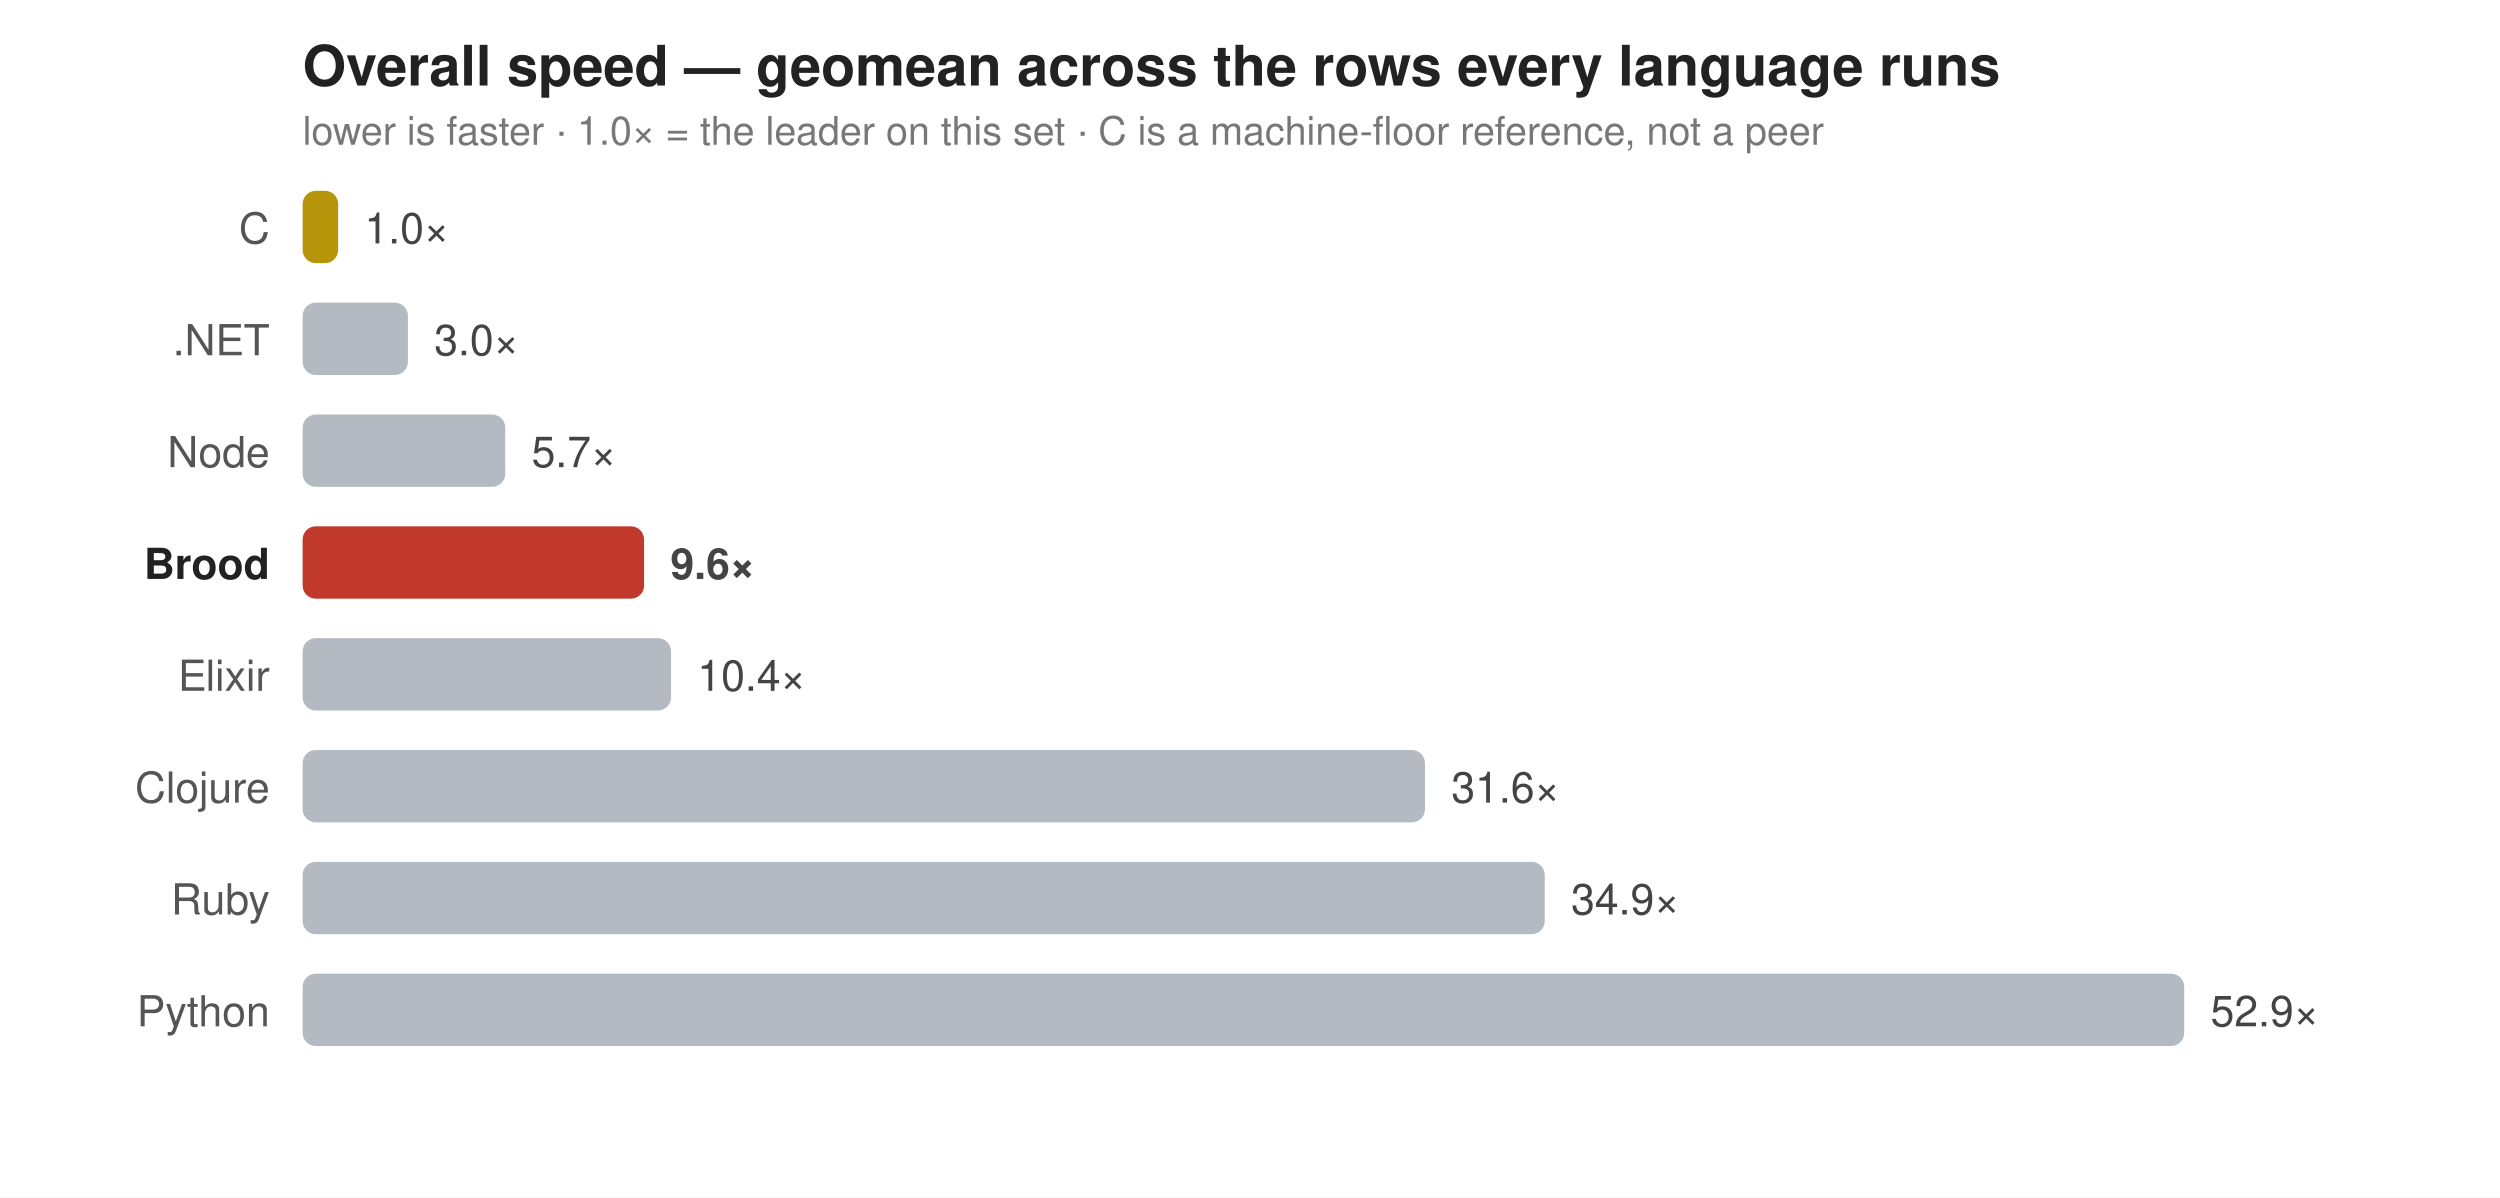
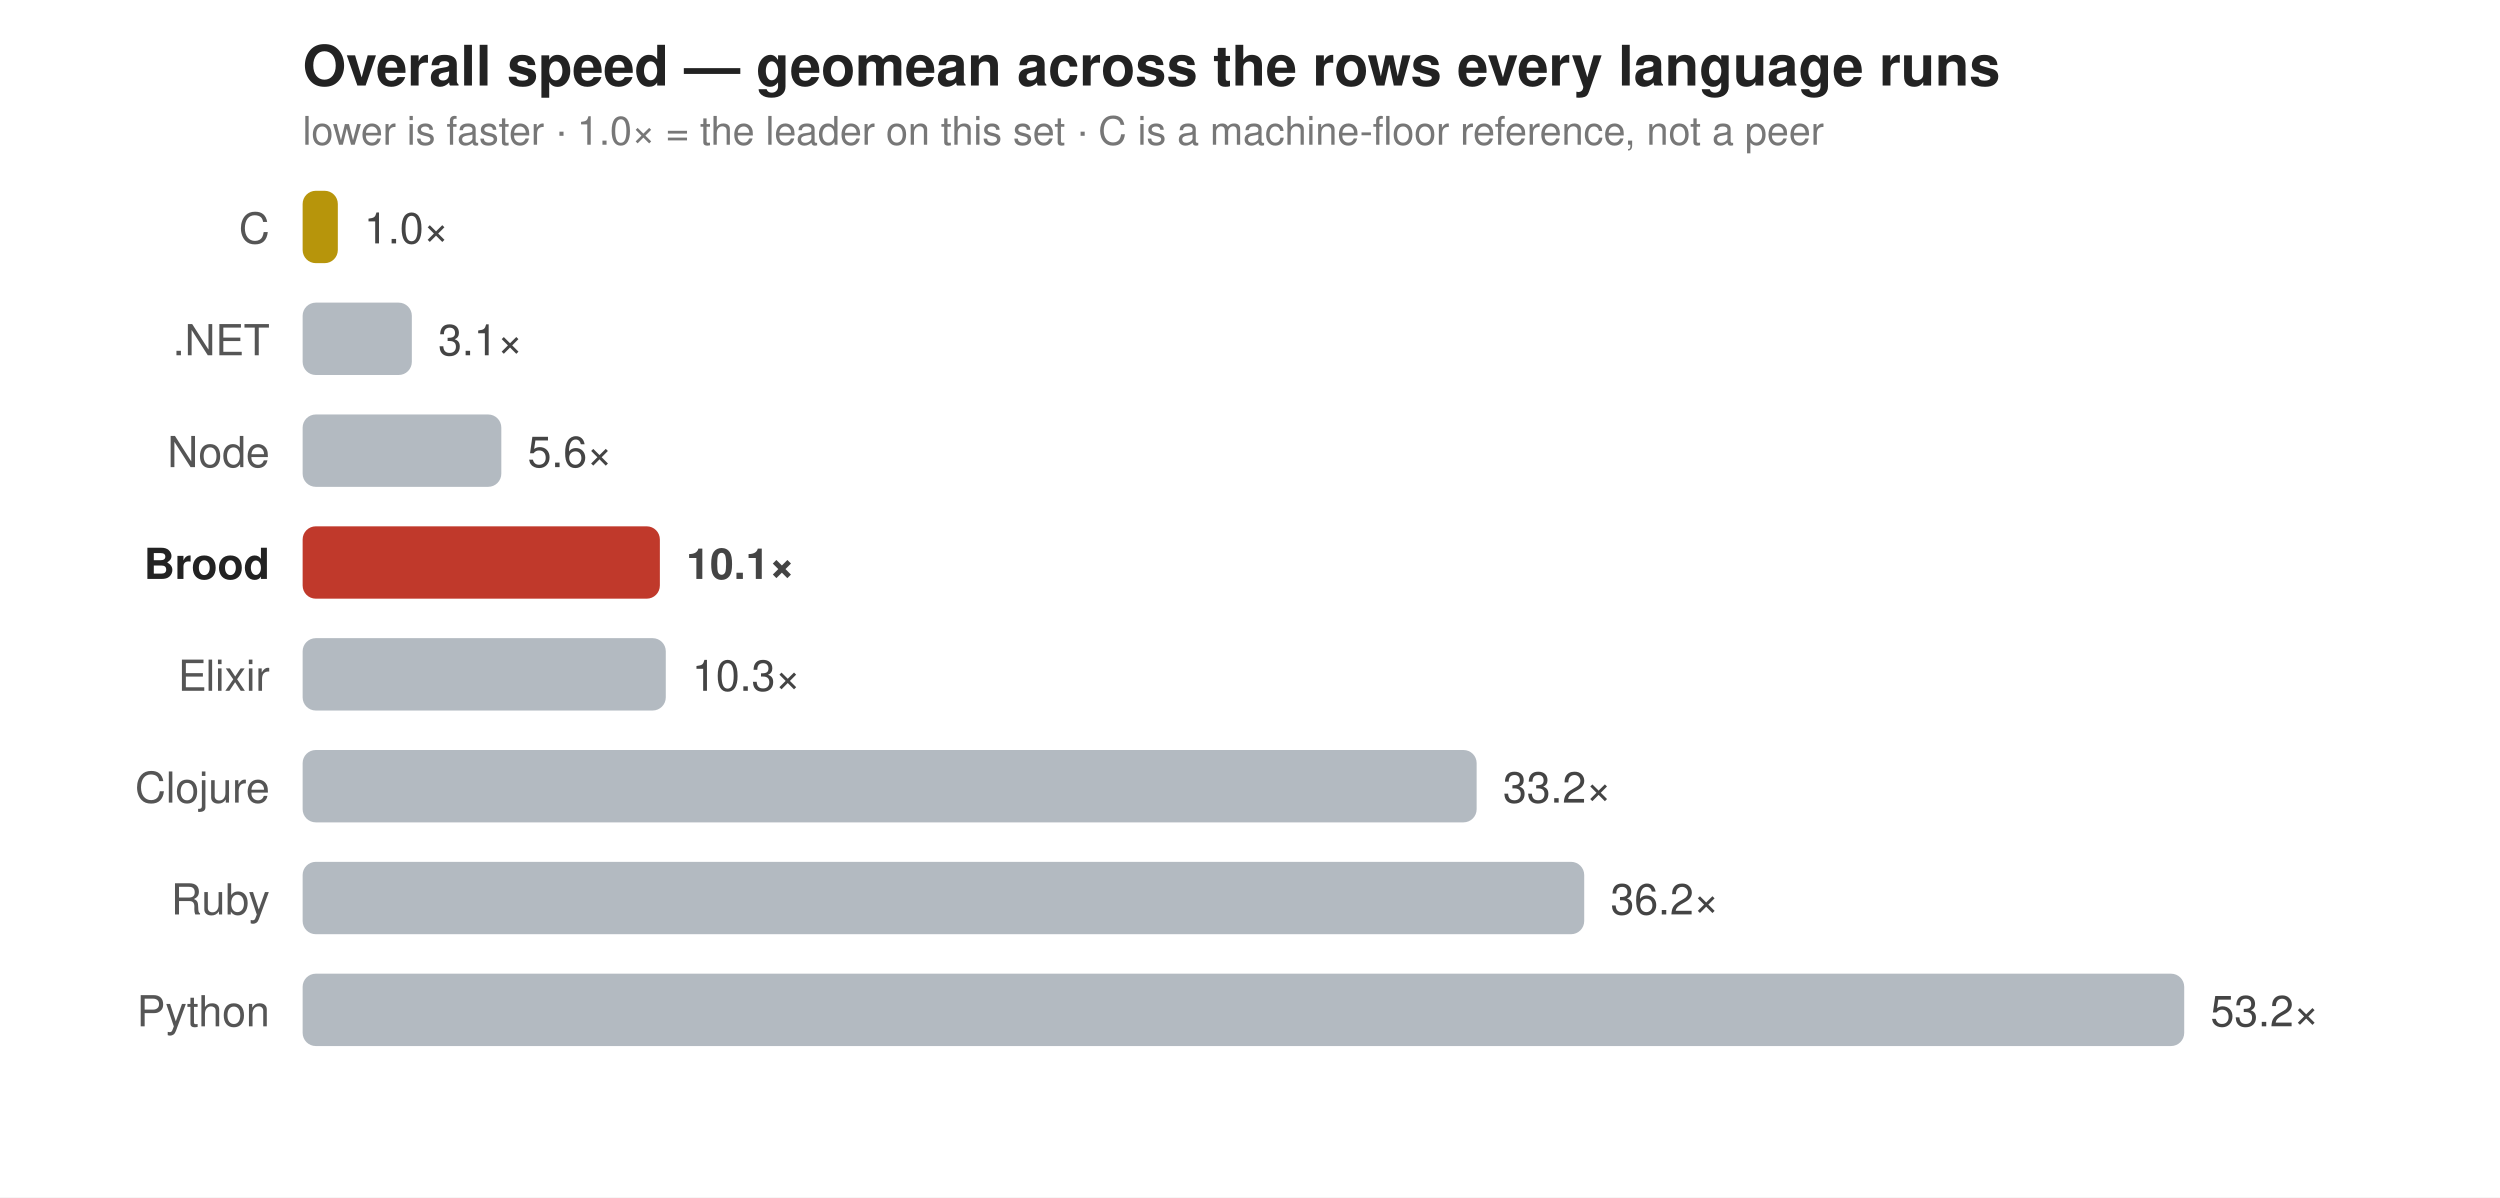
<svg xmlns="http://www.w3.org/2000/svg" width="760" height="364" viewBox="0 0 760 364" font-family="system-ui,Segoe UI,Helvetica,Arial,sans-serif">
  <rect width="760" height="364" fill="#ffffff" />
  <text x="92" y="26" font-size="17" font-weight="700" fill="#222">Overall speed — geomean across the rows every language runs</text>
  <text x="92" y="44" font-size="12" fill="#777">lower is faster · 1.0× = the leader on this set · C is a machine-floor reference, not a peer</text>
-   <rect x="92" y="58" width="10.8" height="22" rx="4" fill="#b7950b" />
+   <rect x="92" y="58" width="10.7" height="22" rx="4" fill="#b7950b" />
  <text x="82" y="74" text-anchor="end" font-size="13" font-weight="500" fill="#555">C</text>
-   <text x="110.8" y="74" font-size="13" font-weight="400" fill="#444">1.0×</text>
-   <rect x="92" y="92" width="32.0" height="22" rx="4" fill="#b3bac1" />
+   <text x="110.7" y="74" font-size="13" font-weight="400" fill="#444">1.0×</text>
+   <rect x="92" y="92" width="33.2" height="22" rx="4" fill="#b3bac1" />
  <text x="82" y="108" text-anchor="end" font-size="13" font-weight="500" fill="#555">.NET</text>
-   <text x="132.0" y="108" font-size="13" font-weight="400" fill="#444">3.0×</text>
-   <rect x="92" y="126" width="61.6" height="22" rx="4" fill="#b3bac1" />
+   <text x="133.2" y="108" font-size="13" font-weight="400" fill="#444">3.1×</text>
+   <rect x="92" y="126" width="60.4" height="22" rx="4" fill="#b3bac1" />
  <text x="82" y="142" text-anchor="end" font-size="13" font-weight="500" fill="#555">Node</text>
-   <text x="161.6" y="142" font-size="13" font-weight="400" fill="#444">5.7×</text>
-   <rect x="92" y="160" width="103.8" height="22" rx="4" fill="#c0392b" />
+   <text x="160.4" y="142" font-size="13" font-weight="400" fill="#444">5.6×</text>
+   <rect x="92" y="160" width="108.6" height="22" rx="4" fill="#c0392b" />
  <text x="82" y="176" text-anchor="end" font-size="13" font-weight="700" fill="#222">Brood</text>
-   <text x="203.8" y="176" font-size="13" font-weight="700" fill="#444">9.6×</text>
-   <rect x="92" y="194" width="112.0" height="22" rx="4" fill="#b3bac1" />
+   <text x="208.6" y="176" font-size="13" font-weight="700" fill="#444">10.1×</text>
+   <rect x="92" y="194" width="110.4" height="22" rx="4" fill="#b3bac1" />
  <text x="82" y="210" text-anchor="end" font-size="13" font-weight="500" fill="#555">Elixir</text>
-   <text x="212.0" y="210" font-size="13" font-weight="400" fill="#444">10.4×</text>
-   <rect x="92" y="228" width="341.2" height="22" rx="4" fill="#b3bac1" />
+   <text x="210.4" y="210" font-size="13" font-weight="400" fill="#444">10.3×</text>
+   <rect x="92" y="228" width="356.9" height="22" rx="4" fill="#b3bac1" />
  <text x="82" y="244" text-anchor="end" font-size="13" font-weight="500" fill="#555">Clojure</text>
-   <text x="441.2" y="244" font-size="13" font-weight="400" fill="#444">31.6×</text>
-   <rect x="92" y="262" width="377.6" height="22" rx="4" fill="#b3bac1" />
+   <text x="456.9" y="244" font-size="13" font-weight="400" fill="#444">33.2×</text>
+   <rect x="92" y="262" width="389.6" height="22" rx="4" fill="#b3bac1" />
  <text x="82" y="278" text-anchor="end" font-size="13" font-weight="500" fill="#555">Ruby</text>
-   <text x="477.6" y="278" font-size="13" font-weight="400" fill="#444">34.9×</text>
+   <text x="489.6" y="278" font-size="13" font-weight="400" fill="#444">36.2×</text>
  <rect x="92" y="296" width="572.0" height="22" rx="4" fill="#b3bac1" />
  <text x="82" y="312" text-anchor="end" font-size="13" font-weight="500" fill="#555">Python</text>
-   <text x="672.0" y="312" font-size="13" font-weight="400" fill="#444">52.9×</text>
+   <text x="672.0" y="312" font-size="13" font-weight="400" fill="#444">53.2×</text>
</svg>
